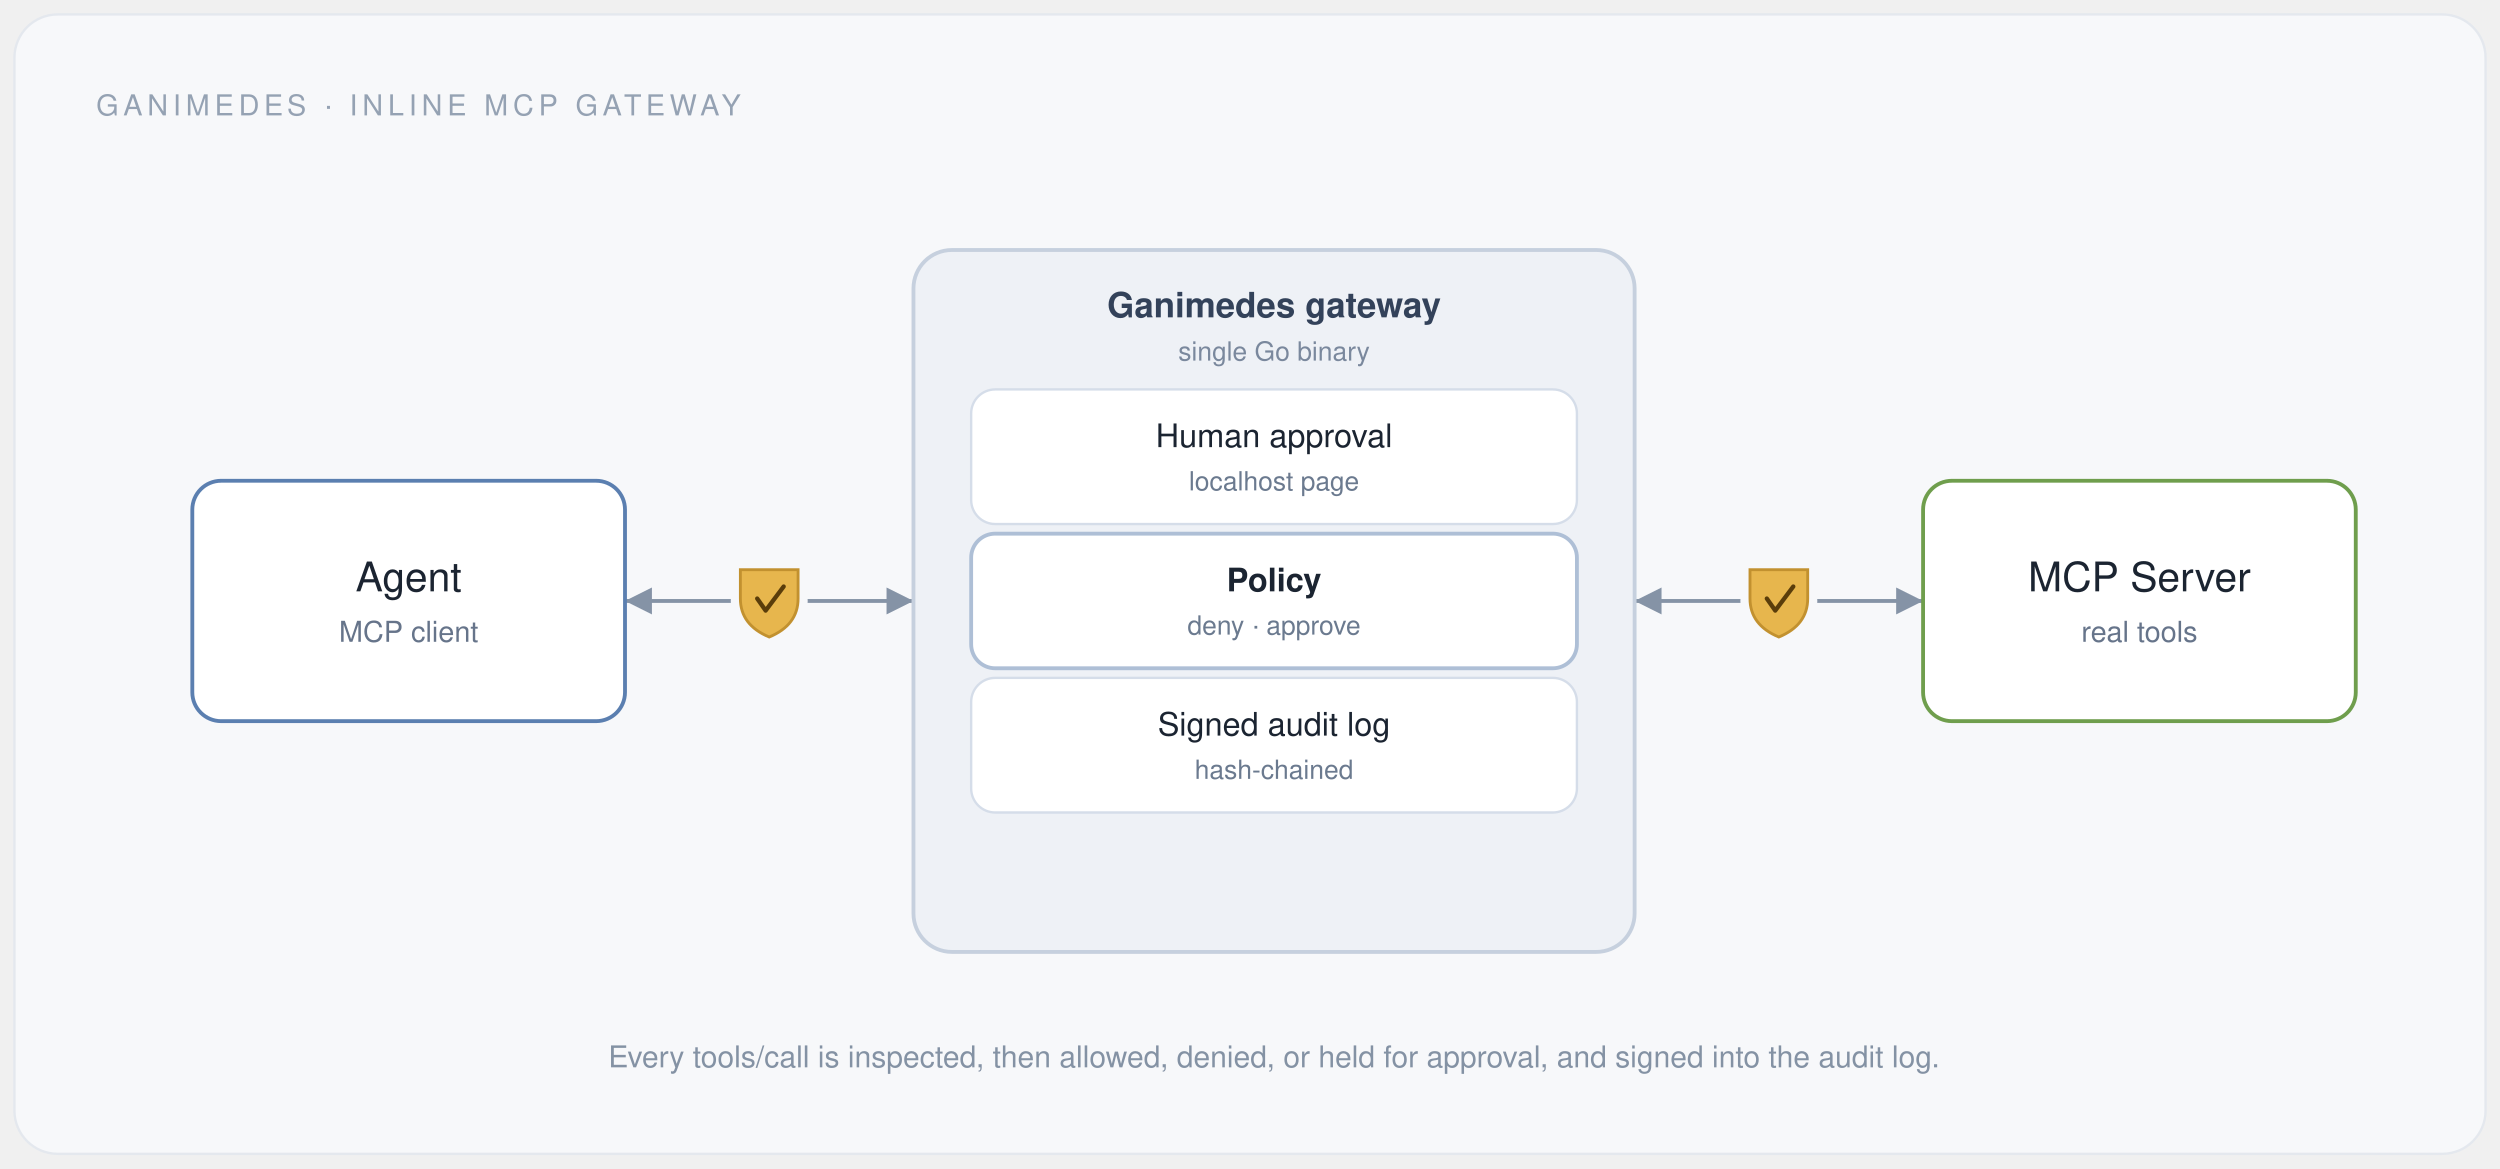
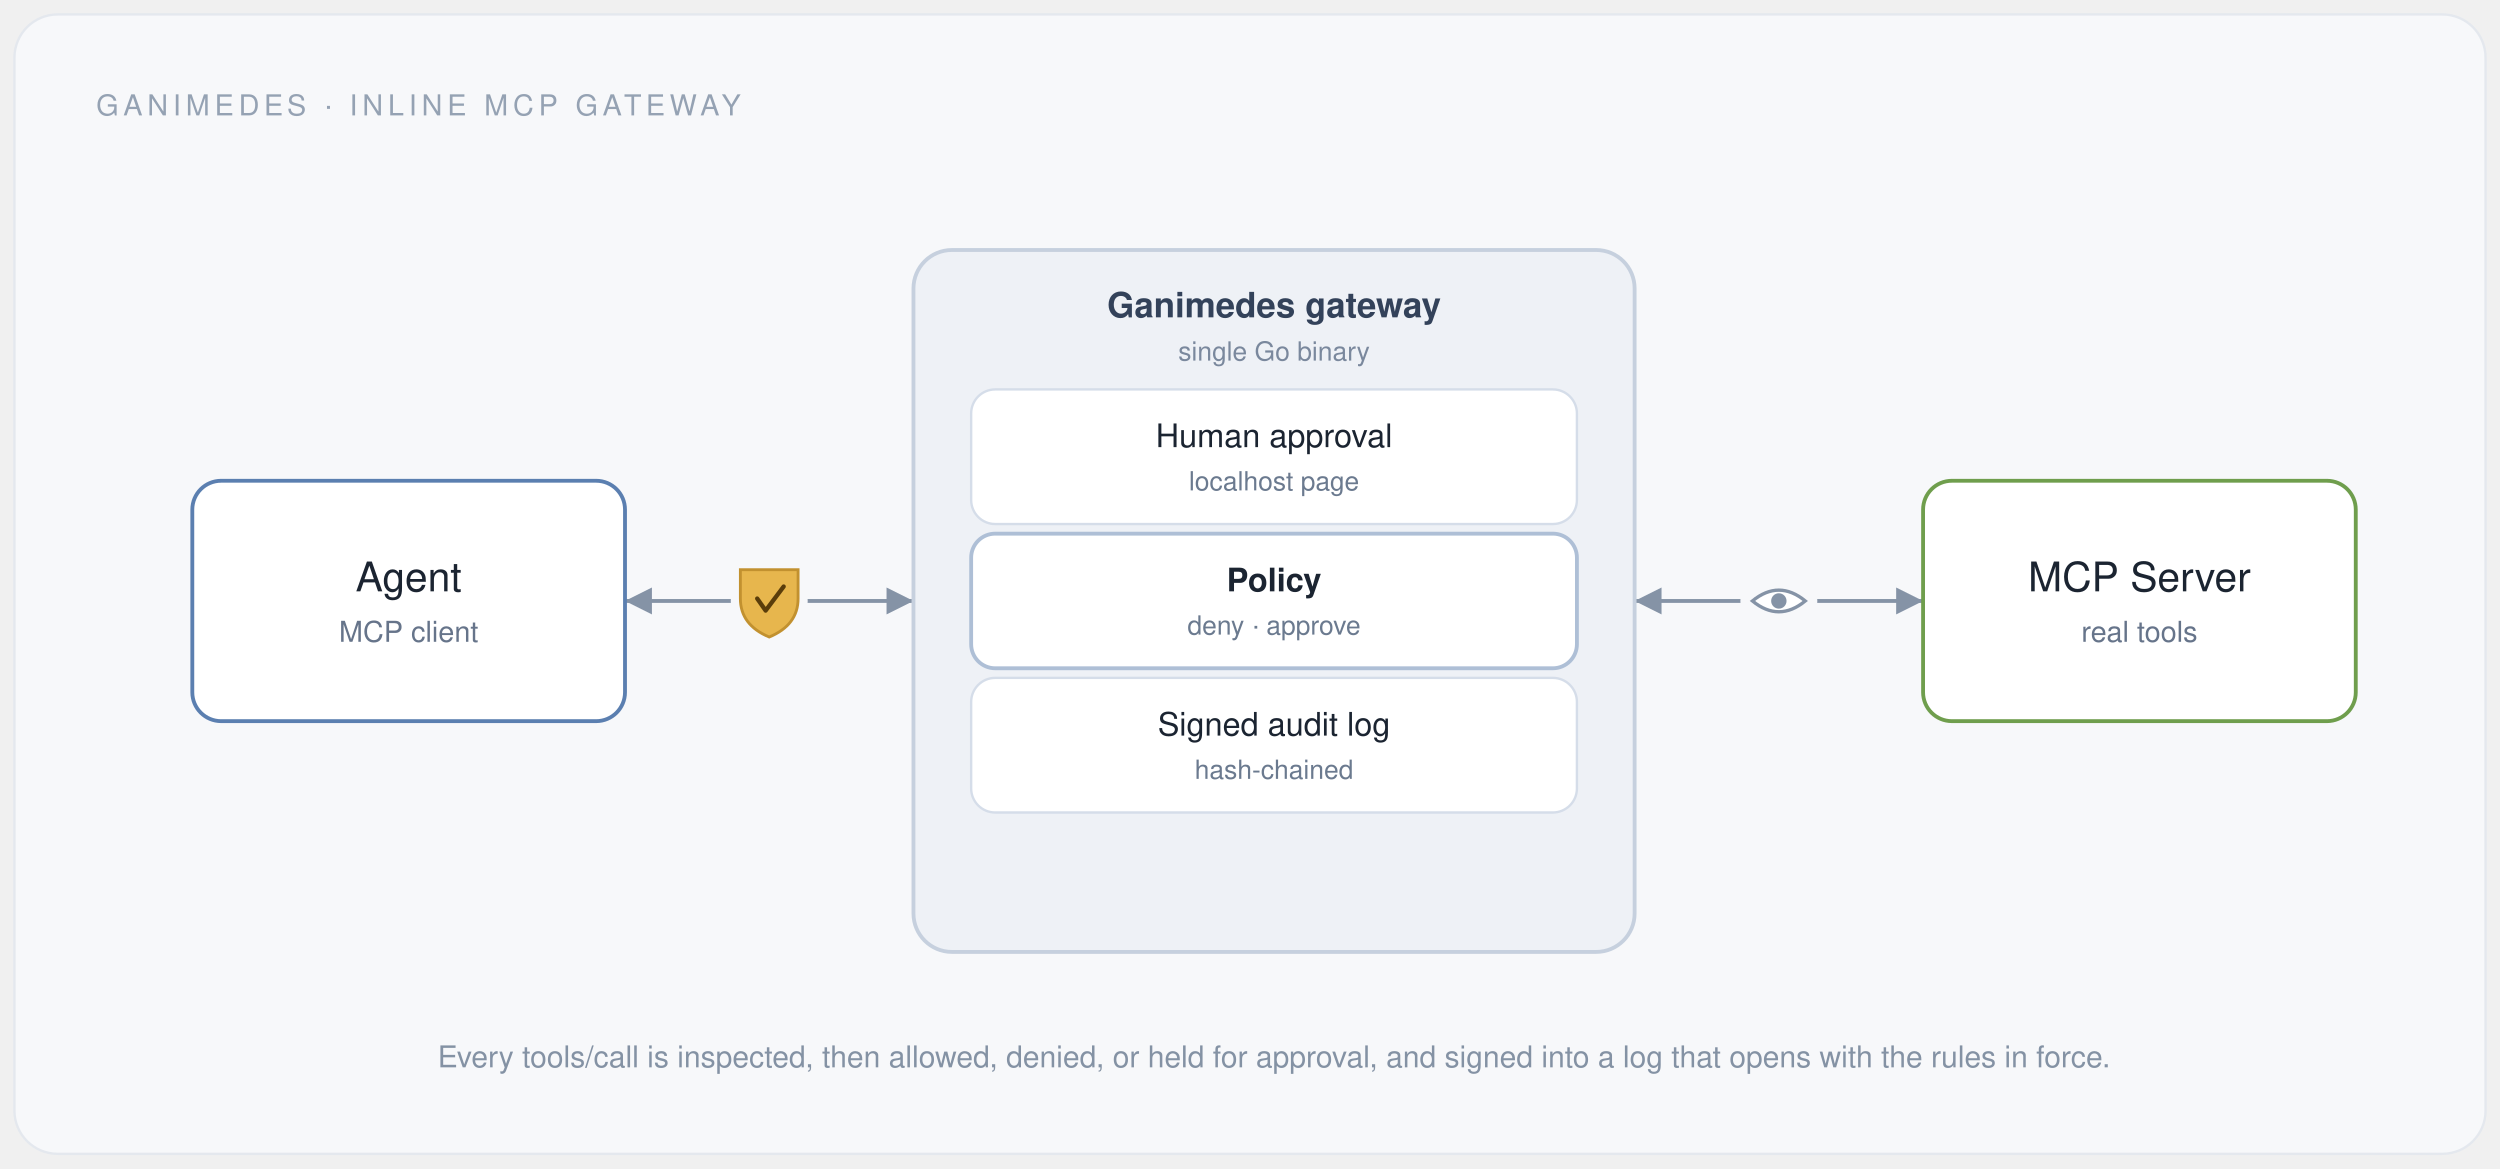
<svg xmlns="http://www.w3.org/2000/svg" viewBox="0 0 1040 486" role="img" aria-label="Ganimedes inline MCP gateway architecture" font-family="'Segoe UI', system-ui, -apple-system, Helvetica, Arial, sans-serif">
  <defs>
    <marker id="ar" markerWidth="9" markerHeight="9" refX="7" refY="3.5" orient="auto-start-reverse">
      <path d="M0,0 L7,3.5 L0,7 Z" fill="#8593a6" />
    </marker>
  </defs>
  <rect x="6" y="6" width="1028" height="474" rx="18" fill="#f7f8fa" stroke="#e4e8ee" />
  <text x="40" y="48" font-size="12" letter-spacing="2" fill="#95a2b3">GANIMEDES · INLINE MCP GATEWAY</text>
  <line x1="260" y1="250" x2="380" y2="250" stroke="#8593a6" stroke-width="1.6" marker-start="url(#ar)" marker-end="url(#ar)" />
  <line x1="680" y1="250" x2="800" y2="250" stroke="#8593a6" stroke-width="1.6" marker-start="url(#ar)" marker-end="url(#ar)" />
  <rect x="80" y="200" width="180" height="100" rx="12" fill="#ffffff" stroke="#5b7fb0" stroke-width="1.6" />
  <text x="170" y="246" text-anchor="middle" font-size="17" fill="#1b2431">Agent</text>
  <text x="170" y="267" text-anchor="middle" font-size="12" fill="#66748a">MCP client</text>
  <rect x="380" y="104" width="300" height="292" rx="16" fill="#eef1f6" stroke="#c6d0de" stroke-width="1.6" />
  <text x="530" y="132" text-anchor="middle" font-size="14.5" fill="#33425a" font-weight="600">Ganimedes gateway</text>
  <text x="530" y="150" text-anchor="middle" font-size="11" fill="#7a889d">single Go binary</text>
  <rect x="404" y="162" width="252" height="56" rx="10" fill="#ffffff" stroke="#d5dde9" />
  <text x="530" y="186" text-anchor="middle" font-size="13.5" fill="#1b2431">Human approval</text>
  <text x="530" y="204" text-anchor="middle" font-size="11" fill="#6b7a8f">localhost page</text>
  <rect x="404" y="222" width="252" height="56" rx="10" fill="#ffffff" stroke="#aebfd6" stroke-width="1.6" />
  <text x="530" y="246" text-anchor="middle" font-size="13.5" fill="#1b2431" font-weight="600">Policy</text>
  <text x="530" y="264" text-anchor="middle" font-size="11" fill="#6b7a8f">deny · approve</text>
  <rect x="404" y="282" width="252" height="56" rx="10" fill="#ffffff" stroke="#d5dde9" />
  <text x="530" y="306" text-anchor="middle" font-size="13.5" fill="#1b2431">Signed audit log</text>
  <text x="530" y="324" text-anchor="middle" font-size="11" fill="#6b7a8f">hash-chained</text>
  <rect x="800" y="200" width="180" height="100" rx="12" fill="#ffffff" stroke="#6f9e4d" stroke-width="1.6" />
  <text x="890" y="246" text-anchor="middle" font-size="17" fill="#1b2431">MCP Server</text>
  <text x="890" y="267" text-anchor="middle" font-size="12" fill="#66748a">real tools</text>
  <circle cx="320" cy="250" r="16" fill="#f7f8fa" />
  <path d="M308,237 L332,237 L332,249 Q332,260 320,265 Q308,260 308,249 Z" fill="#e7b64d" stroke="#c2912f" stroke-width="1.2" />
  <path d="M315,249 L318.5,254 L326,244" fill="none" stroke="#5a3d0a" stroke-width="1.8" stroke-linecap="round" stroke-linejoin="round" />
  <circle cx="740" cy="250" r="16" fill="#f7f8fa" />
-   <path d="M728,237 L752,237 L752,249 Q752,260 740,265 Q728,260 728,249 Z" fill="#e7b64d" stroke="#c2912f" stroke-width="1.2" />
-   <path d="M735,249 L738.5,254 L746,244" fill="none" stroke="#5a3d0a" stroke-width="1.8" stroke-linecap="round" stroke-linejoin="round" />
-   <text x="530" y="444" text-anchor="middle" font-size="12.5" fill="#8492a4">Every tools/call is inspected, then allowed, denied, or held for approval, and signed into the audit log.</text>
+   <path d="M729,250 Q740,241 751,250 Q740,259 729,250 Z" fill="#ffffff" stroke="#8593a6" stroke-width="1.4" />
+   <circle cx="740" cy="250" r="3.2" fill="#8593a6" />
+   <text x="530" y="444" text-anchor="middle" font-size="12.5" fill="#8492a4">Every tools/call is inspected, then allowed, denied, or held for approval, and signed into a log that opens with the rules in force.</text>
</svg>
